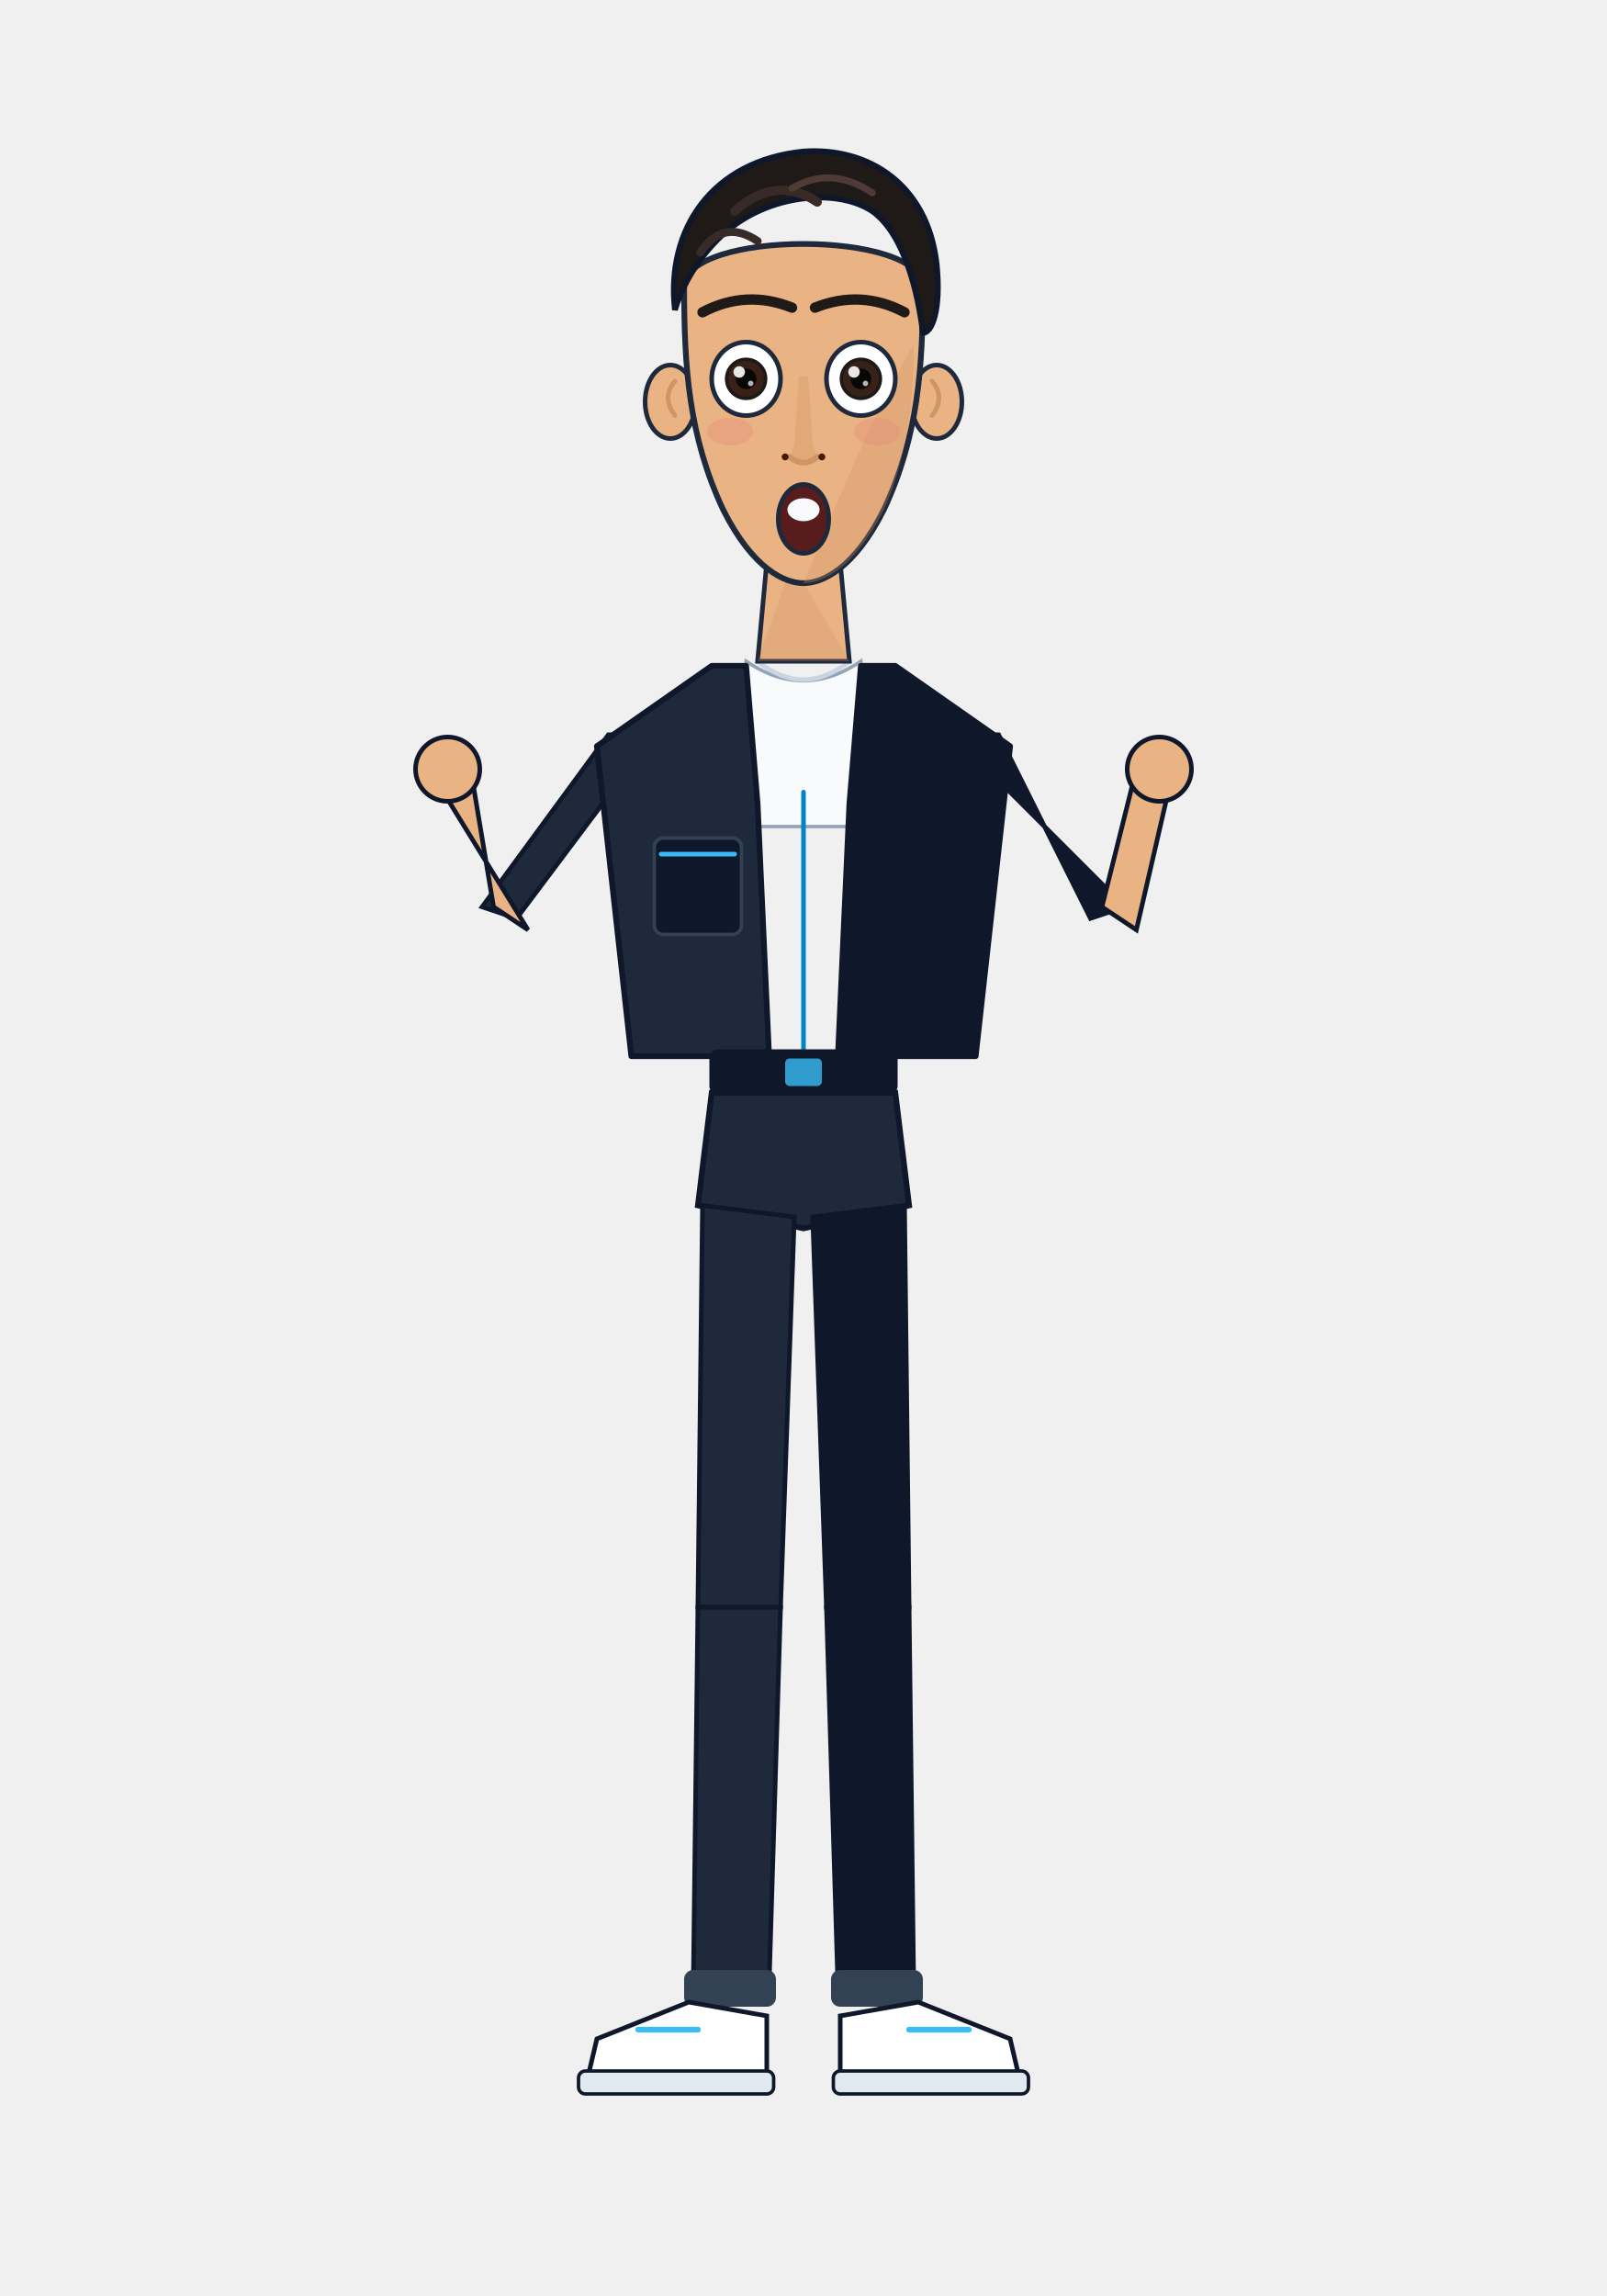
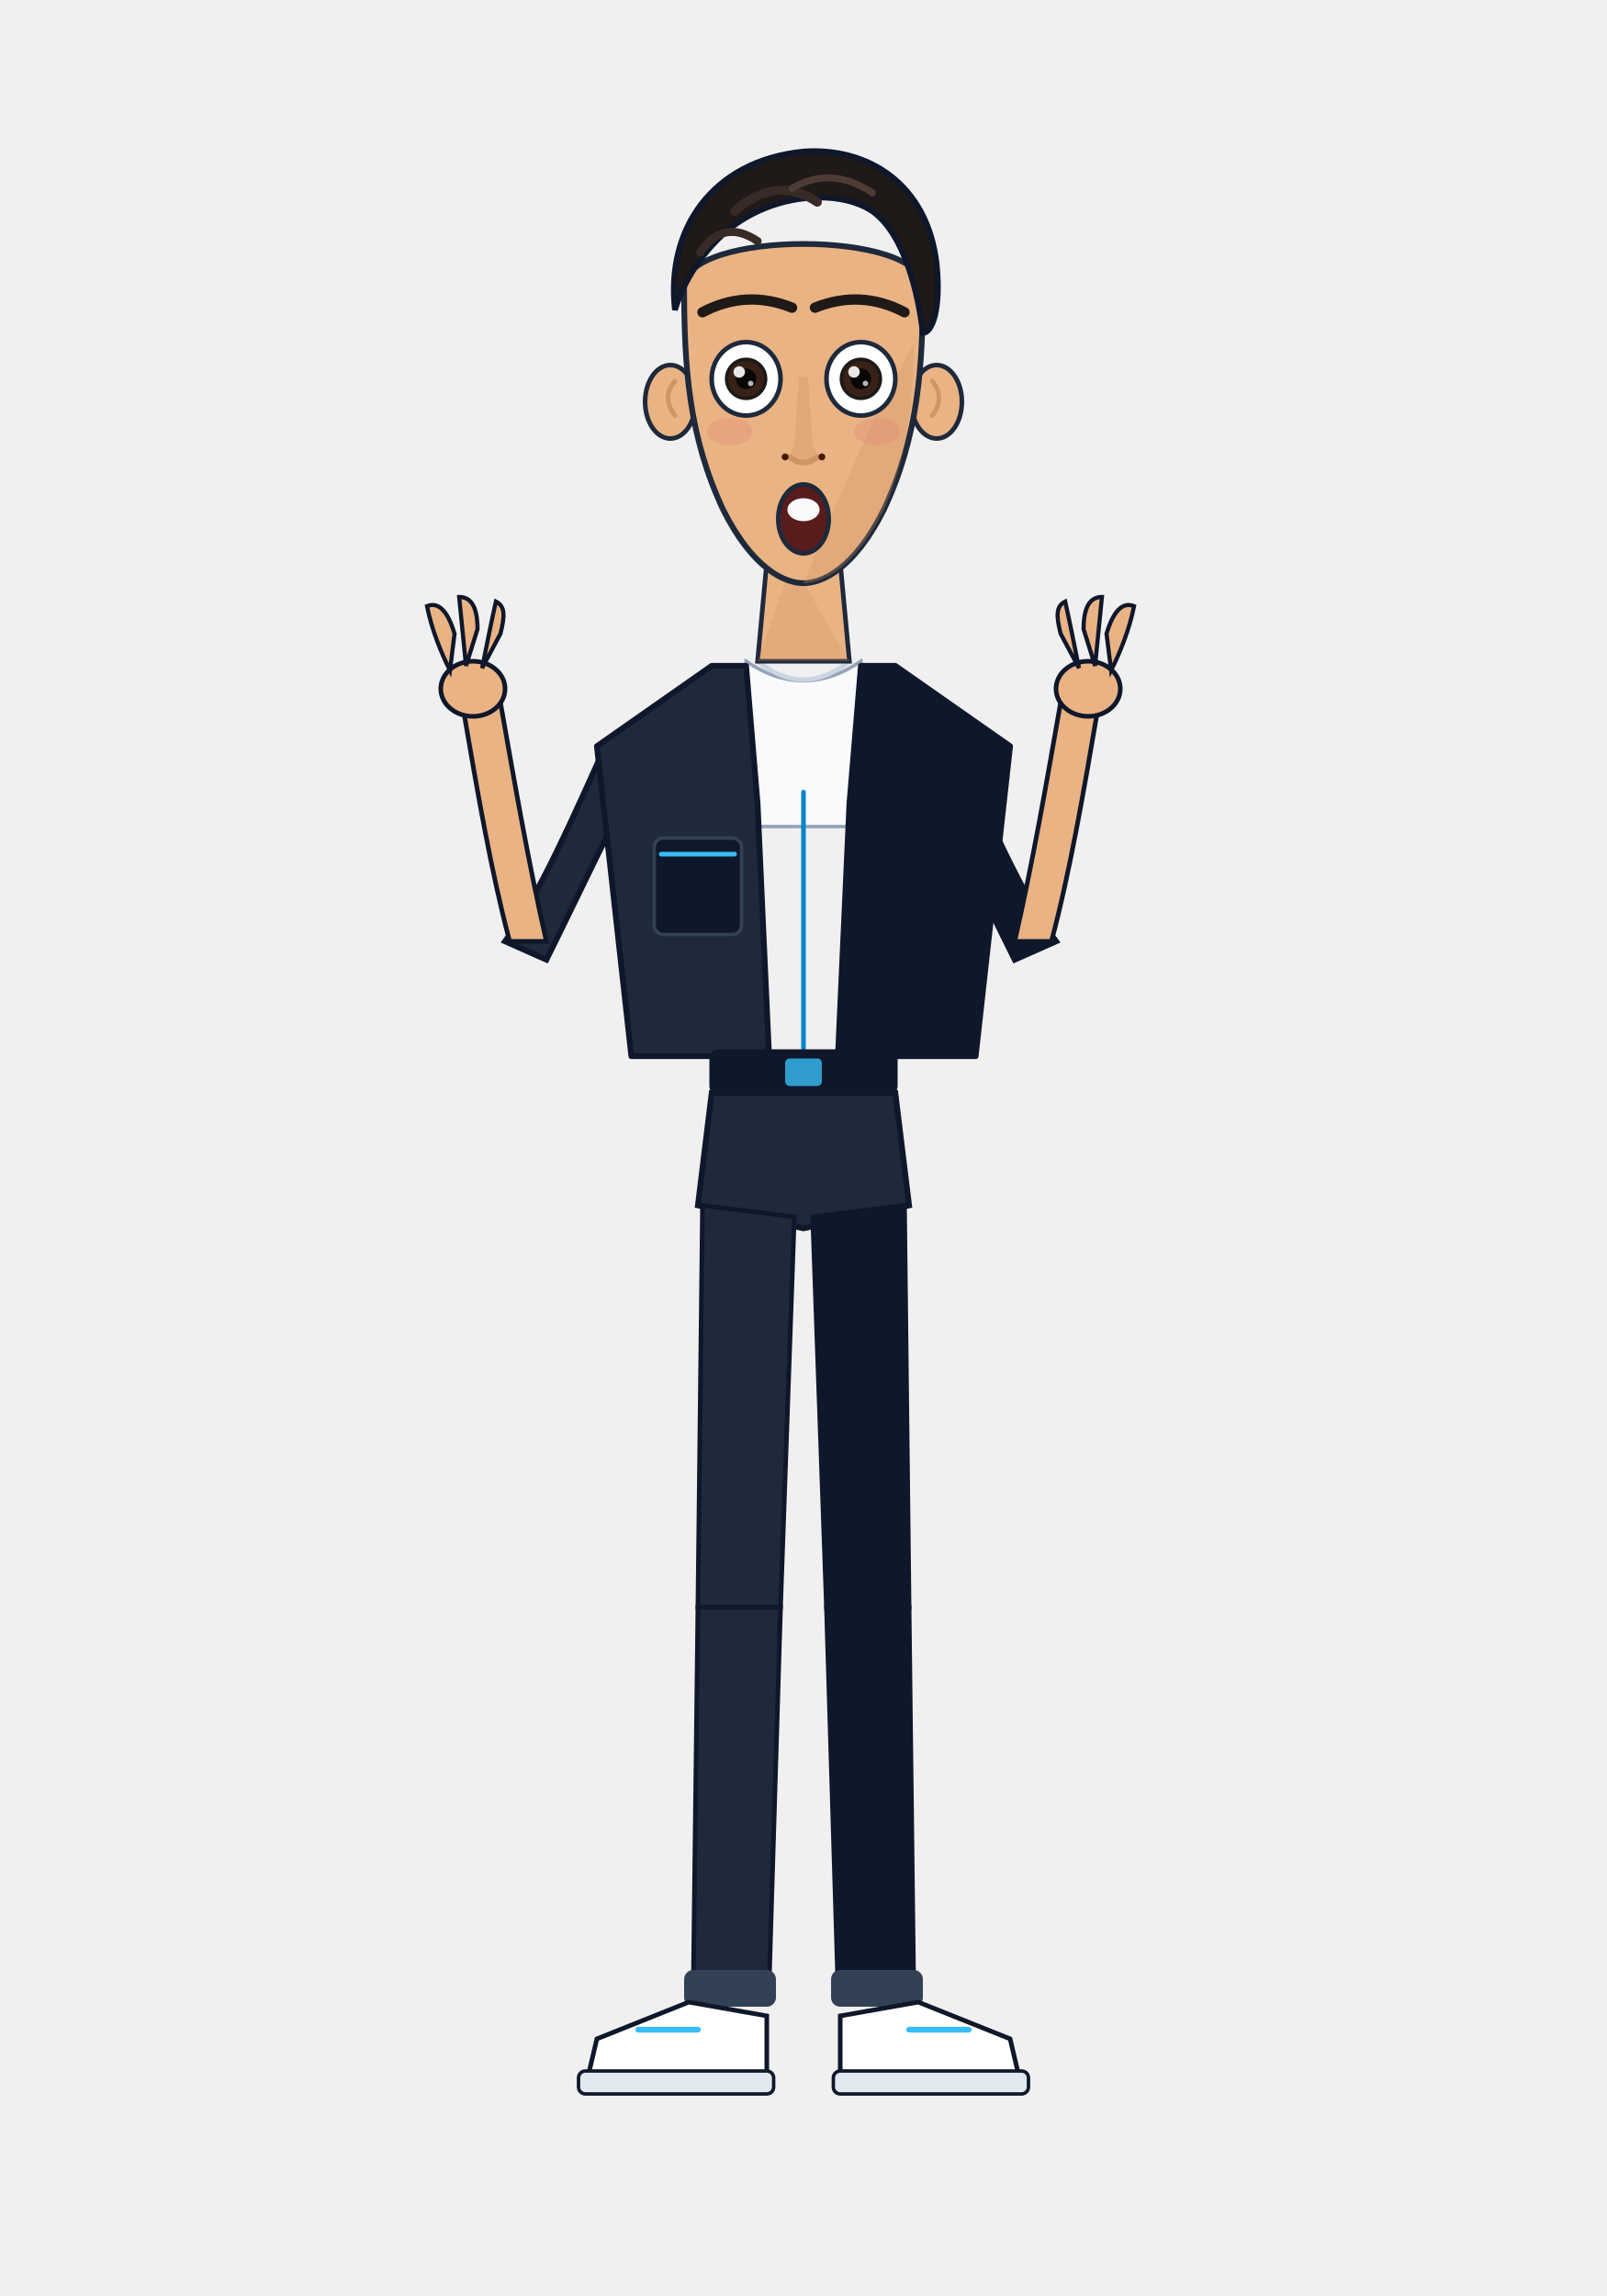
<svg xmlns="http://www.w3.org/2000/svg" viewBox="-100 50 700 1000" width="700" height="1000">
  <g id="modern_character_root">
    <path d="M 210 526 L 290 526 L 296 575 L 250 585 L 204 575 Z" fill="#1e293b" stroke="#0f172a" stroke-width="2.5" />
    <path d="M 206 575 L 246 580 L 240 750 L 204 750 Z" fill="#1e293b" stroke="#0f172a" stroke-width="2" />
    <path d="M 204 750 L 240 750 L 235 915 L 202 915 Z" fill="#1e293b" stroke="#0f172a" stroke-width="2" />
    <rect x="198" y="908" width="40" height="16" rx="4" fill="#334155" />
    <path d="M 254 580 L 294 575 L 296 750 L 260 750 Z" fill="#0f172a" stroke="#0f172a" stroke-width="2" />
    <path d="M 260 750 L 296 750 L 298 915 L 265 915 Z" fill="#0f172a" stroke="#0f172a" stroke-width="2" />
    <rect x="262" y="908" width="40" height="16" rx="4" fill="#334155" />
    <path d="M 156 955 L 234 955 L 234 928 L 200 922 L 160 938 Z" fill="#ffffff" stroke="#0f172a" stroke-width="2" />
    <rect x="152" y="952" width="85" height="10" rx="3" fill="#e2e8f0" stroke="#0f172a" stroke-width="1.5" />
    <line x1="178" y1="934" x2="204" y2="934" stroke="#38bdf8" stroke-width="2.5" stroke-linecap="round" />
    <path d="M 266 955 L 344 955 L 340 938 L 300 922 L 266 928 Z" fill="#ffffff" stroke="#0f172a" stroke-width="2" />
    <rect x="263" y="952" width="85" height="10" rx="3" fill="#e2e8f0" stroke="#0f172a" stroke-width="1.5" />
    <line x1="296" y1="934" x2="322" y2="934" stroke="#38bdf8" stroke-width="2.5" stroke-linecap="round" />
-     <path d="M 165 370 L 185 370 L 125 450 L 110 445 Z" fill="#1e293b" stroke="#0f172a" stroke-width="2" />
-     <path d="M 115 445 L 130 455 L 90 390 L 105 385 Z" fill="#eab383" stroke="#0f172a" stroke-width="2" />
-     <circle cx="95" cy="385" r="14" fill="#eab383" stroke="#0f172a" stroke-width="2" />
-     <path d="M 315 370 L 335 370 L 375 450 L 390 445 Z" fill="#0f172a" stroke="#0f172a" stroke-width="2" />
-     <path d="M 380 445 L 395 455 L 410 390 L 395 385 Z" fill="#eab383" stroke="#0f172a" stroke-width="2" />
-     <circle cx="405" cy="385" r="14" fill="#eab383" stroke="#0f172a" stroke-width="2" />
+     <path d="M 165 372 C 150 405, 135 440, 120 460 L 138 468 C 152 440, 168 405, 185 375 Z" fill="#1e293b" stroke="#0f172a" stroke-width="2.5" />
+     <path d="M 122 460 C 114 430, 108 395, 102 360 L 118 356 C 124 390, 130 425, 138 460 Z" fill="#eab383" stroke="#0f172a" stroke-width="2" />
+     <ellipse cx="106" cy="350" rx="14" ry="12" fill="#eab383" stroke="#0f172a" stroke-width="2" />
+     <path d="M 96 342 C 92 334, 88 324, 86 314 C 91 312, 95 316, 98 326 Z" fill="#eab383" stroke="#0f172a" stroke-width="1.8" />
+     <path d="M 103 340 C 102 330, 101 320, 100 310 C 105 310, 108 314, 108 324 Z" fill="#eab383" stroke="#0f172a" stroke-width="1.8" />
+     <path d="M 110 341 C 112 331, 114 321, 116 312 C 120 314, 120 318, 118 326 Z" fill="#eab383" stroke="#0f172a" stroke-width="1.8" />
+     <path d="M 315 372 C 330 405, 345 440, 360 460 L 342 468 C 328 440, 312 405, 295 375 Z" fill="#0f172a" stroke="#0f172a" stroke-width="2.5" />
+     <path d="M 358 460 C 366 430, 372 395, 378 360 L 362 356 C 356 390, 350 425, 342 460 Z" fill="#eab383" stroke="#0f172a" stroke-width="2" />
+     <ellipse cx="374" cy="350" rx="14" ry="12" fill="#eab383" stroke="#0f172a" stroke-width="2" />
+     <path d="M 384 342 C 388 334, 392 324, 394 314 C 389 312, 385 316, 382 326 Z" fill="#eab383" stroke="#0f172a" stroke-width="1.8" />
+     <path d="M 377 340 C 378 330, 379 320, 380 310 C 375 310, 372 314, 372 324 Z" fill="#eab383" stroke="#0f172a" stroke-width="1.8" />
+     <path d="M 370 341 C 368 331, 366 321, 364 312 C 360 314, 360 318, 362 326 Z" fill="#eab383" stroke="#0f172a" stroke-width="1.8" />
    <path d="M 225 338 Q 250 355 275 338 L 285 410 L 215 410 Z" fill="#f8fafc" stroke="#94a3b8" stroke-width="1.5" />
    <path d="M 230 338 Q 250 354 270 338" stroke="#cbd5e1" stroke-width="2" fill="none" />
    <path d="M 210 340 L 160 375 L 175 510 L 235 510 L 230 400 L 225 340 Z" fill="#1e293b" stroke="#0f172a" stroke-width="2.5" stroke-linejoin="round" />
    <path d="M 290 340 L 340 375 L 325 510 L 265 510 L 270 400 L 275 340 Z" fill="#0f172a" stroke="#0f172a" stroke-width="2.5" stroke-linejoin="round" />
    <line x1="250" y1="395" x2="250" y2="510" stroke="#0284c7" stroke-width="2" stroke-linecap="round" />
    <rect x="185" y="415" width="38" height="42" rx="4" fill="#0f172a" stroke="#334155" stroke-width="1.5" />
    <line x1="188" y1="422" x2="220" y2="422" stroke="#38bdf8" stroke-width="2" stroke-linecap="round" />
    <rect x="210" y="508" width="80" height="18" rx="3" fill="#0f172a" stroke="#0f172a" stroke-width="2" />
    <rect x="242" y="511" width="16" height="12" rx="2" fill="#38bdf8" opacity="0.8" />
    <path d="M 234 295 L 230 338 L 270 338 L 266 295 Z" fill="#eab383" stroke="#1e293b" stroke-width="2" />
    <path d="M 245 295 L 230 338 L 270 338 Z" fill="#d09564" opacity="0.25" />
    <ellipse cx="192" cy="225" rx="11" ry="16" fill="#eab383" stroke="#1e293b" stroke-width="2" />
    <path d="M 194 216 Q 188 223 194 231" stroke="#d09564" stroke-width="2" fill="none" stroke-linecap="round" />
    <ellipse cx="308" cy="225" rx="11" ry="16" fill="#eab383" stroke="#1e293b" stroke-width="2" />
    <path d="M 306 216 Q 312 223 306 231" stroke="#d09564" stroke-width="2" fill="none" stroke-linecap="round" />
    <path d="M 198 175               C 198 150, 302 150, 302 175               C 302 210, 300 240, 285 272               C 272 298, 258 304, 250 304               C 242 304, 228 298, 215 272               C 200 240, 198 210, 198 175 Z" fill="#eab383" stroke="#1e293b" stroke-width="2.5" />
    <path d="M 250 304 C 258 304, 272 298, 285 272 C 295 250, 298 225, 298 200 C 280 230, 260 280, 250 304 Z" fill="#d09564" opacity="0.3" />
    <ellipse cx="218" cy="238" rx="10" ry="6" fill="#e28878" opacity="0.35" />
    <ellipse cx="282" cy="238" rx="10" ry="6" fill="#e28878" opacity="0.35" />
    <path d="M 194 185              C 190 150, 210 120, 250 116              C 278 114, 304 130, 308 165              C 310 185, 306 195, 302 195              C 300 178, 294 152, 280 142              C 265 132, 235 134, 215 152              C 202 164, 196 178, 194 185 Z" fill="#1f1917" stroke="#0f172a" stroke-width="2.5" />
    <path d="M 220 142 Q 238 126 256 138" stroke="#382a26" stroke-width="4" stroke-linecap="round" fill="none" />
    <path d="M 245 132 Q 262 122 280 134" stroke="#4e3b36" stroke-width="3" stroke-linecap="round" fill="none" />
    <path d="M 205 160 Q 215 145 230 155" stroke="#382a26" stroke-width="3.5" stroke-linecap="round" fill="none" />
    <path d="M 206 186 Q 225 176 245 184" stroke="#1f1917" stroke-width="4.5" stroke-linecap="round" fill="none" />
    <path d="M 255 184 Q 275 176 294 186" stroke="#1f1917" stroke-width="4.5" stroke-linecap="round" fill="none" />
    <ellipse cx="225" cy="215" rx="15" ry="16" fill="#ffffff" stroke="#1e293b" stroke-width="2" />
    <circle cx="225" cy="215" r="8.5" fill="#382218" stroke="#1c1917" stroke-width="1.5" />
    <circle cx="225" cy="215" r="4.5" fill="#090706" />
    <circle cx="222" cy="212" r="2.5" fill="#ffffff" opacity="0.9" />
    <circle cx="227" cy="217" r="1.2" fill="#ffffff" opacity="0.7" />
    <ellipse cx="275" cy="215" rx="15" ry="16" fill="#ffffff" stroke="#1e293b" stroke-width="2" />
    <circle cx="275" cy="215" r="8.5" fill="#382218" stroke="#1c1917" stroke-width="1.5" />
    <circle cx="275" cy="215" r="4.5" fill="#090706" />
    <circle cx="272" cy="212" r="2.5" fill="#ffffff" opacity="0.9" />
    <circle cx="277" cy="217" r="1.2" fill="#ffffff" opacity="0.7" />
    <path d="M 248 214 L 246 244 Q 242 250 250 252 Q 258 250 254 244 L 252 214" fill="#d09564" opacity="0.35" />
    <path d="M 244 249 Q 250 254 256 249" stroke="#d09564" stroke-width="2.5" stroke-linecap="round" fill="none" />
    <circle cx="242" cy="249" r="1.5" fill="#451a03" />
    <circle cx="258" cy="249" r="1.5" fill="#451a03" />
    <ellipse cx="250" cy="276" rx="11" ry="15" fill="#581c1c" stroke="#1e293b" stroke-width="2" />
    <ellipse cx="250" cy="272" rx="7" ry="5" fill="#f8fafc" />
  </g>
</svg>
